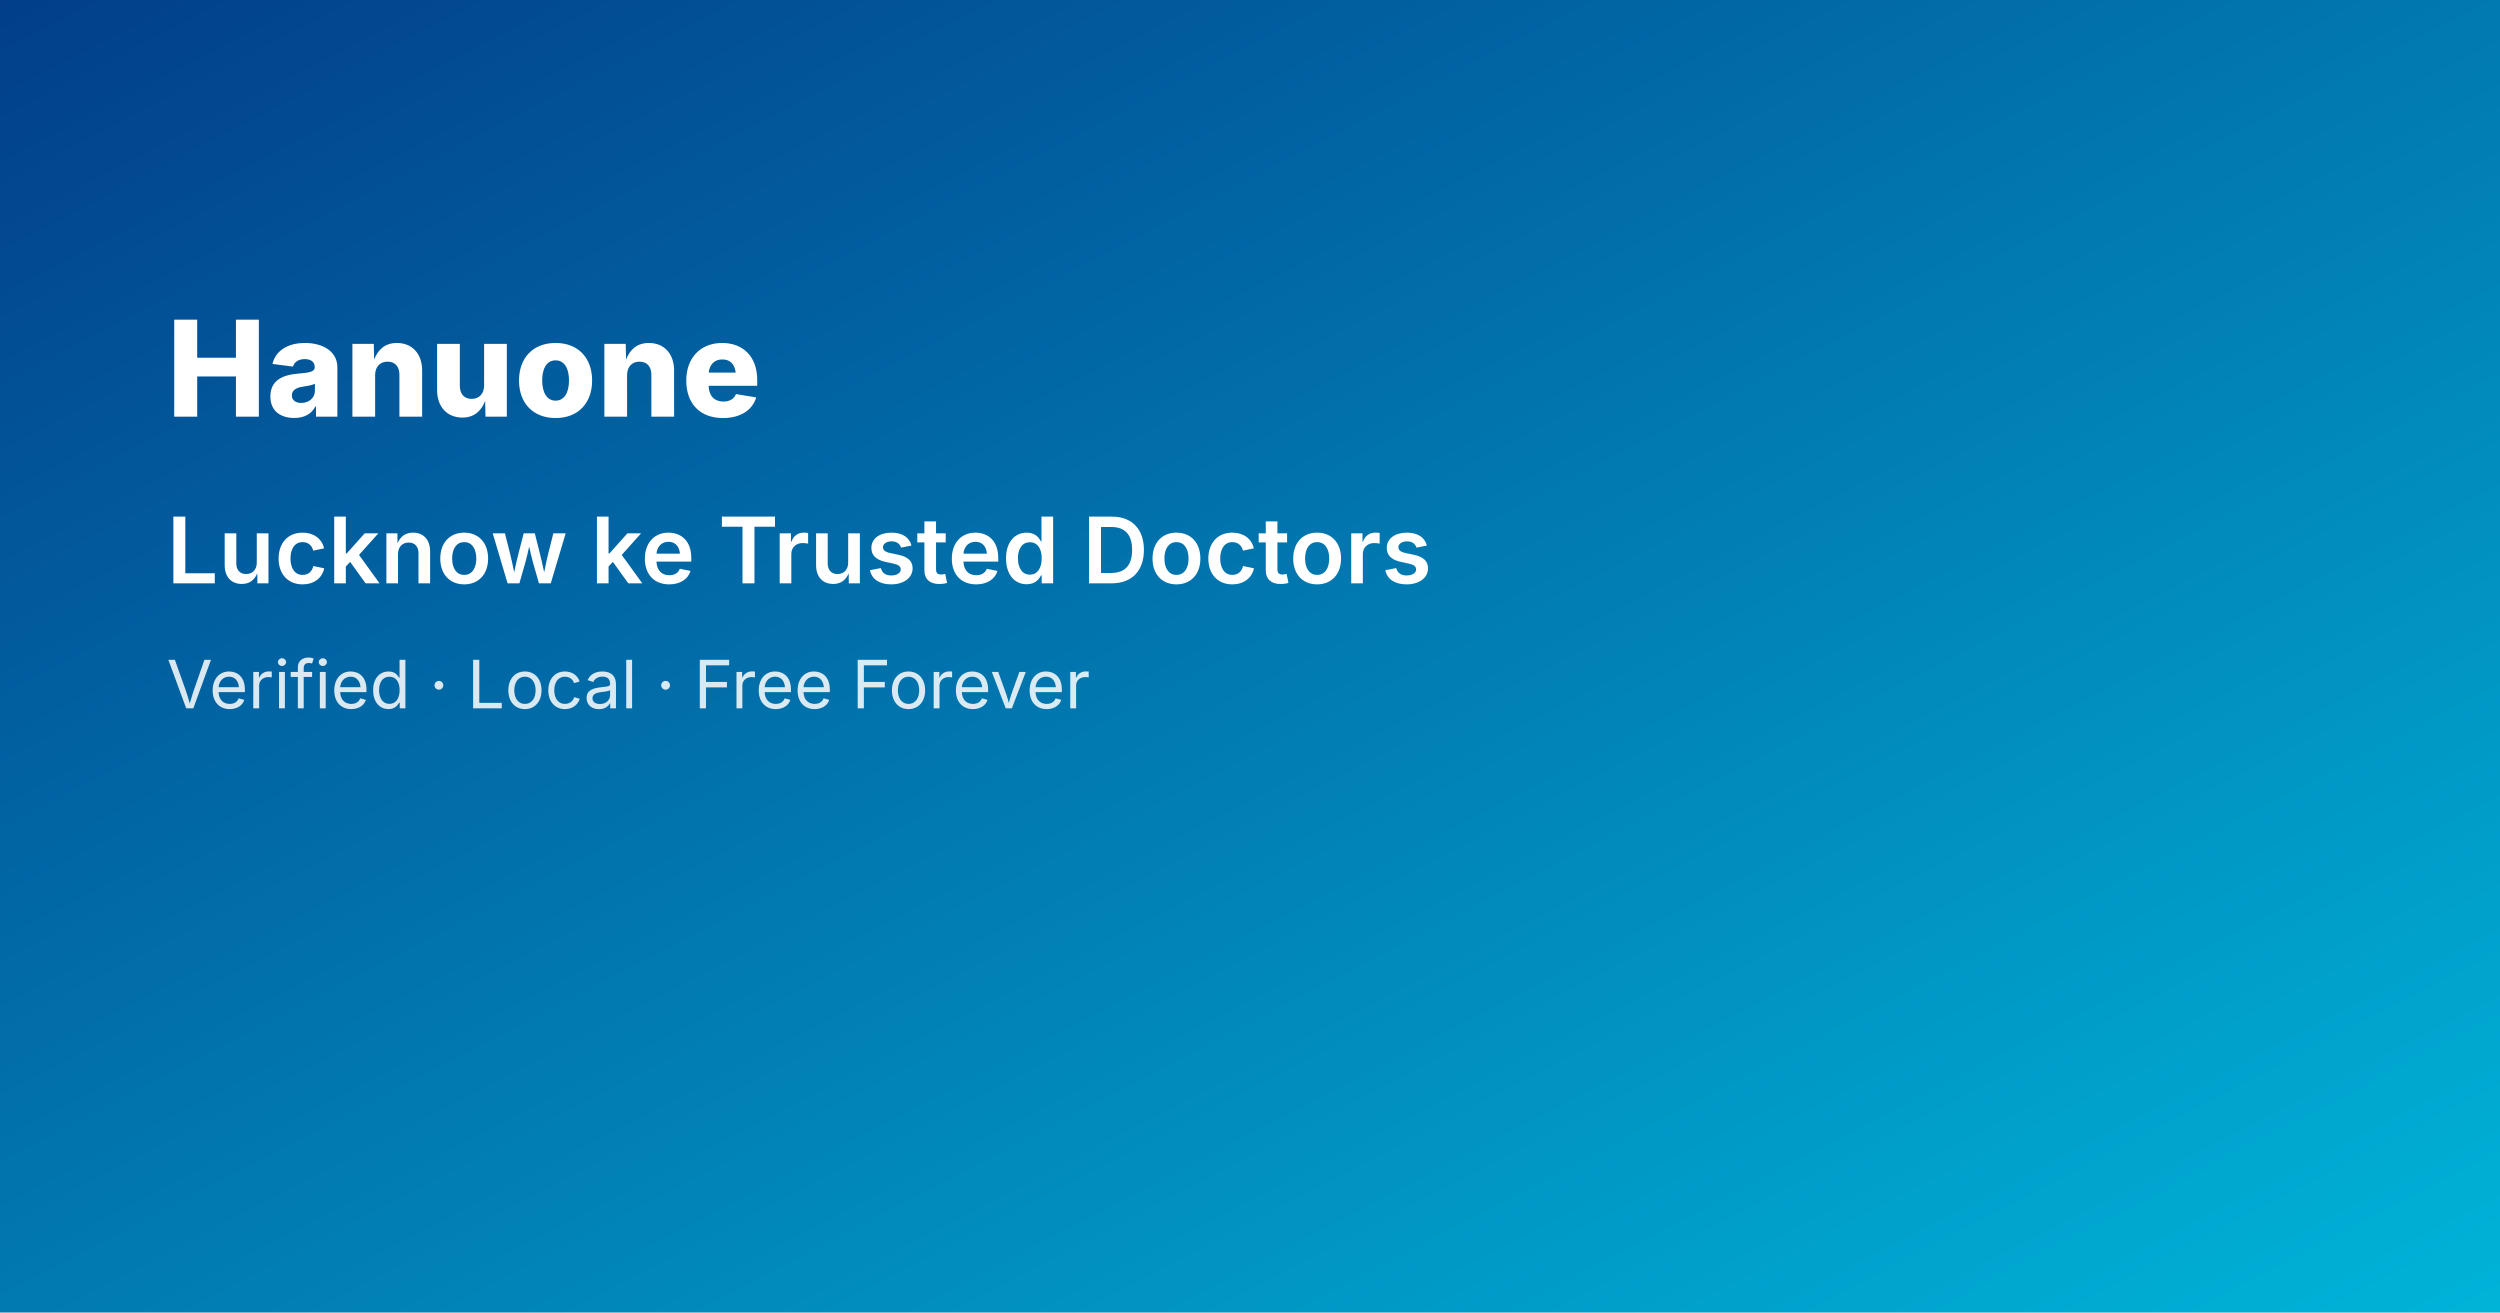
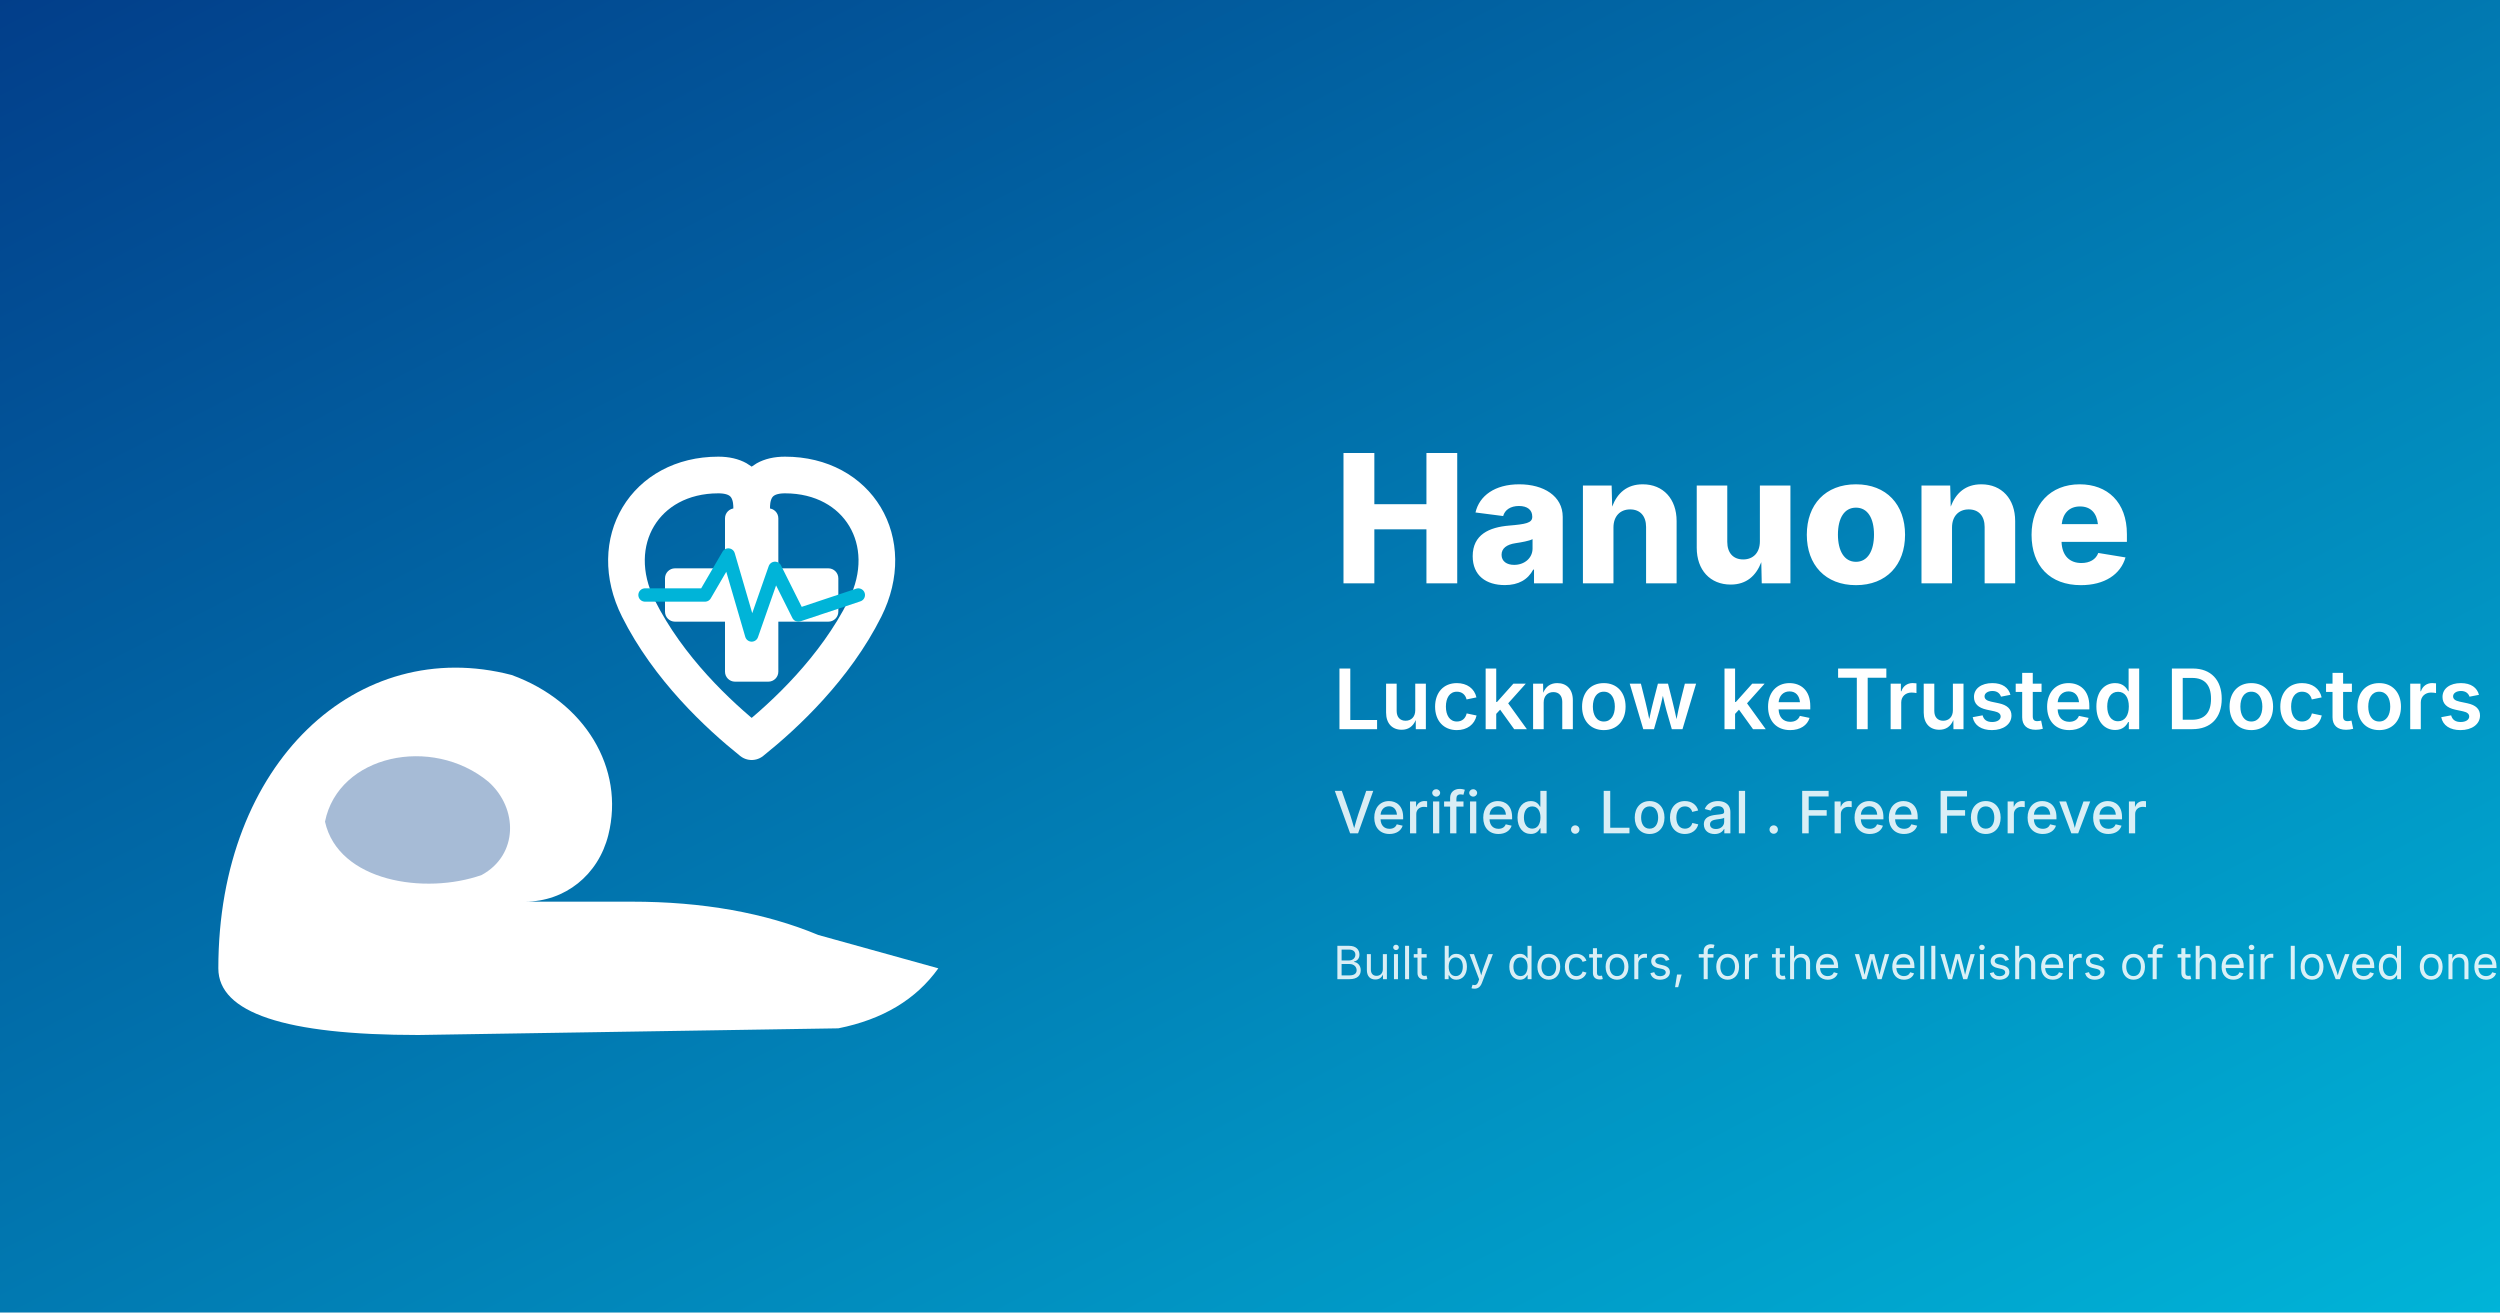
<svg xmlns="http://www.w3.org/2000/svg" viewBox="0 0 1200 630" width="1200" height="630">
  <defs>
-     <linearGradient id="g" x1="0" y1="0" x2="1" y2="1">
+     <linearGradient id="bg" x1="0" y1="0" x2="1" y2="1">
      <stop offset="0%" stop-color="#023E8A" />
      <stop offset="100%" stop-color="#00B4D8" />
    </linearGradient>
  </defs>
-   <rect width="1200" height="630" fill="url(#g)" />
+   <rect width="1200" height="630" fill="url(#bg)" />
+   <g transform="translate(60,180) scale(1.6)" fill="none" stroke-linecap="round" stroke-linejoin="round">
+     <path d="M 28 178              C 28 116 70 78 116 90              C 138 98 150 118 145 138              C 142 150 132 158 120 158              L 152 158              Q 184 158 208 168              L 244 178              Q 234 192 214 196              L 88 198              Q 28 198 28 178 Z" fill="#FFFFFF" />
+     <path d="M 60 134              C 64 114 92 108 109 122              C 118 130 118 144 107 150              C 90 156 64 152 60 134 Z" fill="#023E8A" fill-opacity="0.35" />
+     <path d="M 198 30              C 220 30 232 50 222 70              C 213 88 198 102 188 110              C 178 102 163 88 154 70              C 144 50 156 30 178 30              C 188 30 188 38 188 40              C 188 38 188 30 198 30 Z" fill="none" stroke="#FFFFFF" stroke-width="11" />
+     <rect x="180" y="40" width="16" height="52" rx="3" fill="#FFFFFF" />
+     <rect x="162" y="58" width="52" height="16" rx="3" fill="#FFFFFF" />
+     <polyline points="156,66 174,66 181,54 188,78 195,58 202,72 220,66" stroke="#00B4D8" stroke-width="4" fill="none" />
+   </g>
  <g fill="#ffffff" font-family="Inter, sans-serif">
-     <text x="80" y="200" font-size="64" font-weight="800">Hanuone</text>
-     <text x="80" y="280" font-size="44" font-weight="600">Lucknow ke Trusted Doctors</text>
-     <text x="80" y="340" font-size="32" font-weight="400" opacity="0.85">Verified · Local · Free Forever</text>
+     <text x="640" y="280" font-size="86" font-weight="800">Hanuone</text>
+     <text x="640" y="350" font-size="40" font-weight="600">Lucknow ke Trusted Doctors</text>
+     <text x="640" y="400" font-size="28" font-weight="500" opacity="0.85">Verified . Local . Free Forever</text>
+     <text x="640" y="470" font-size="22" font-weight="400" opacity="0.85">Built by doctors, for the wellwishers of their loved ones.</text>
  </g>
</svg>
